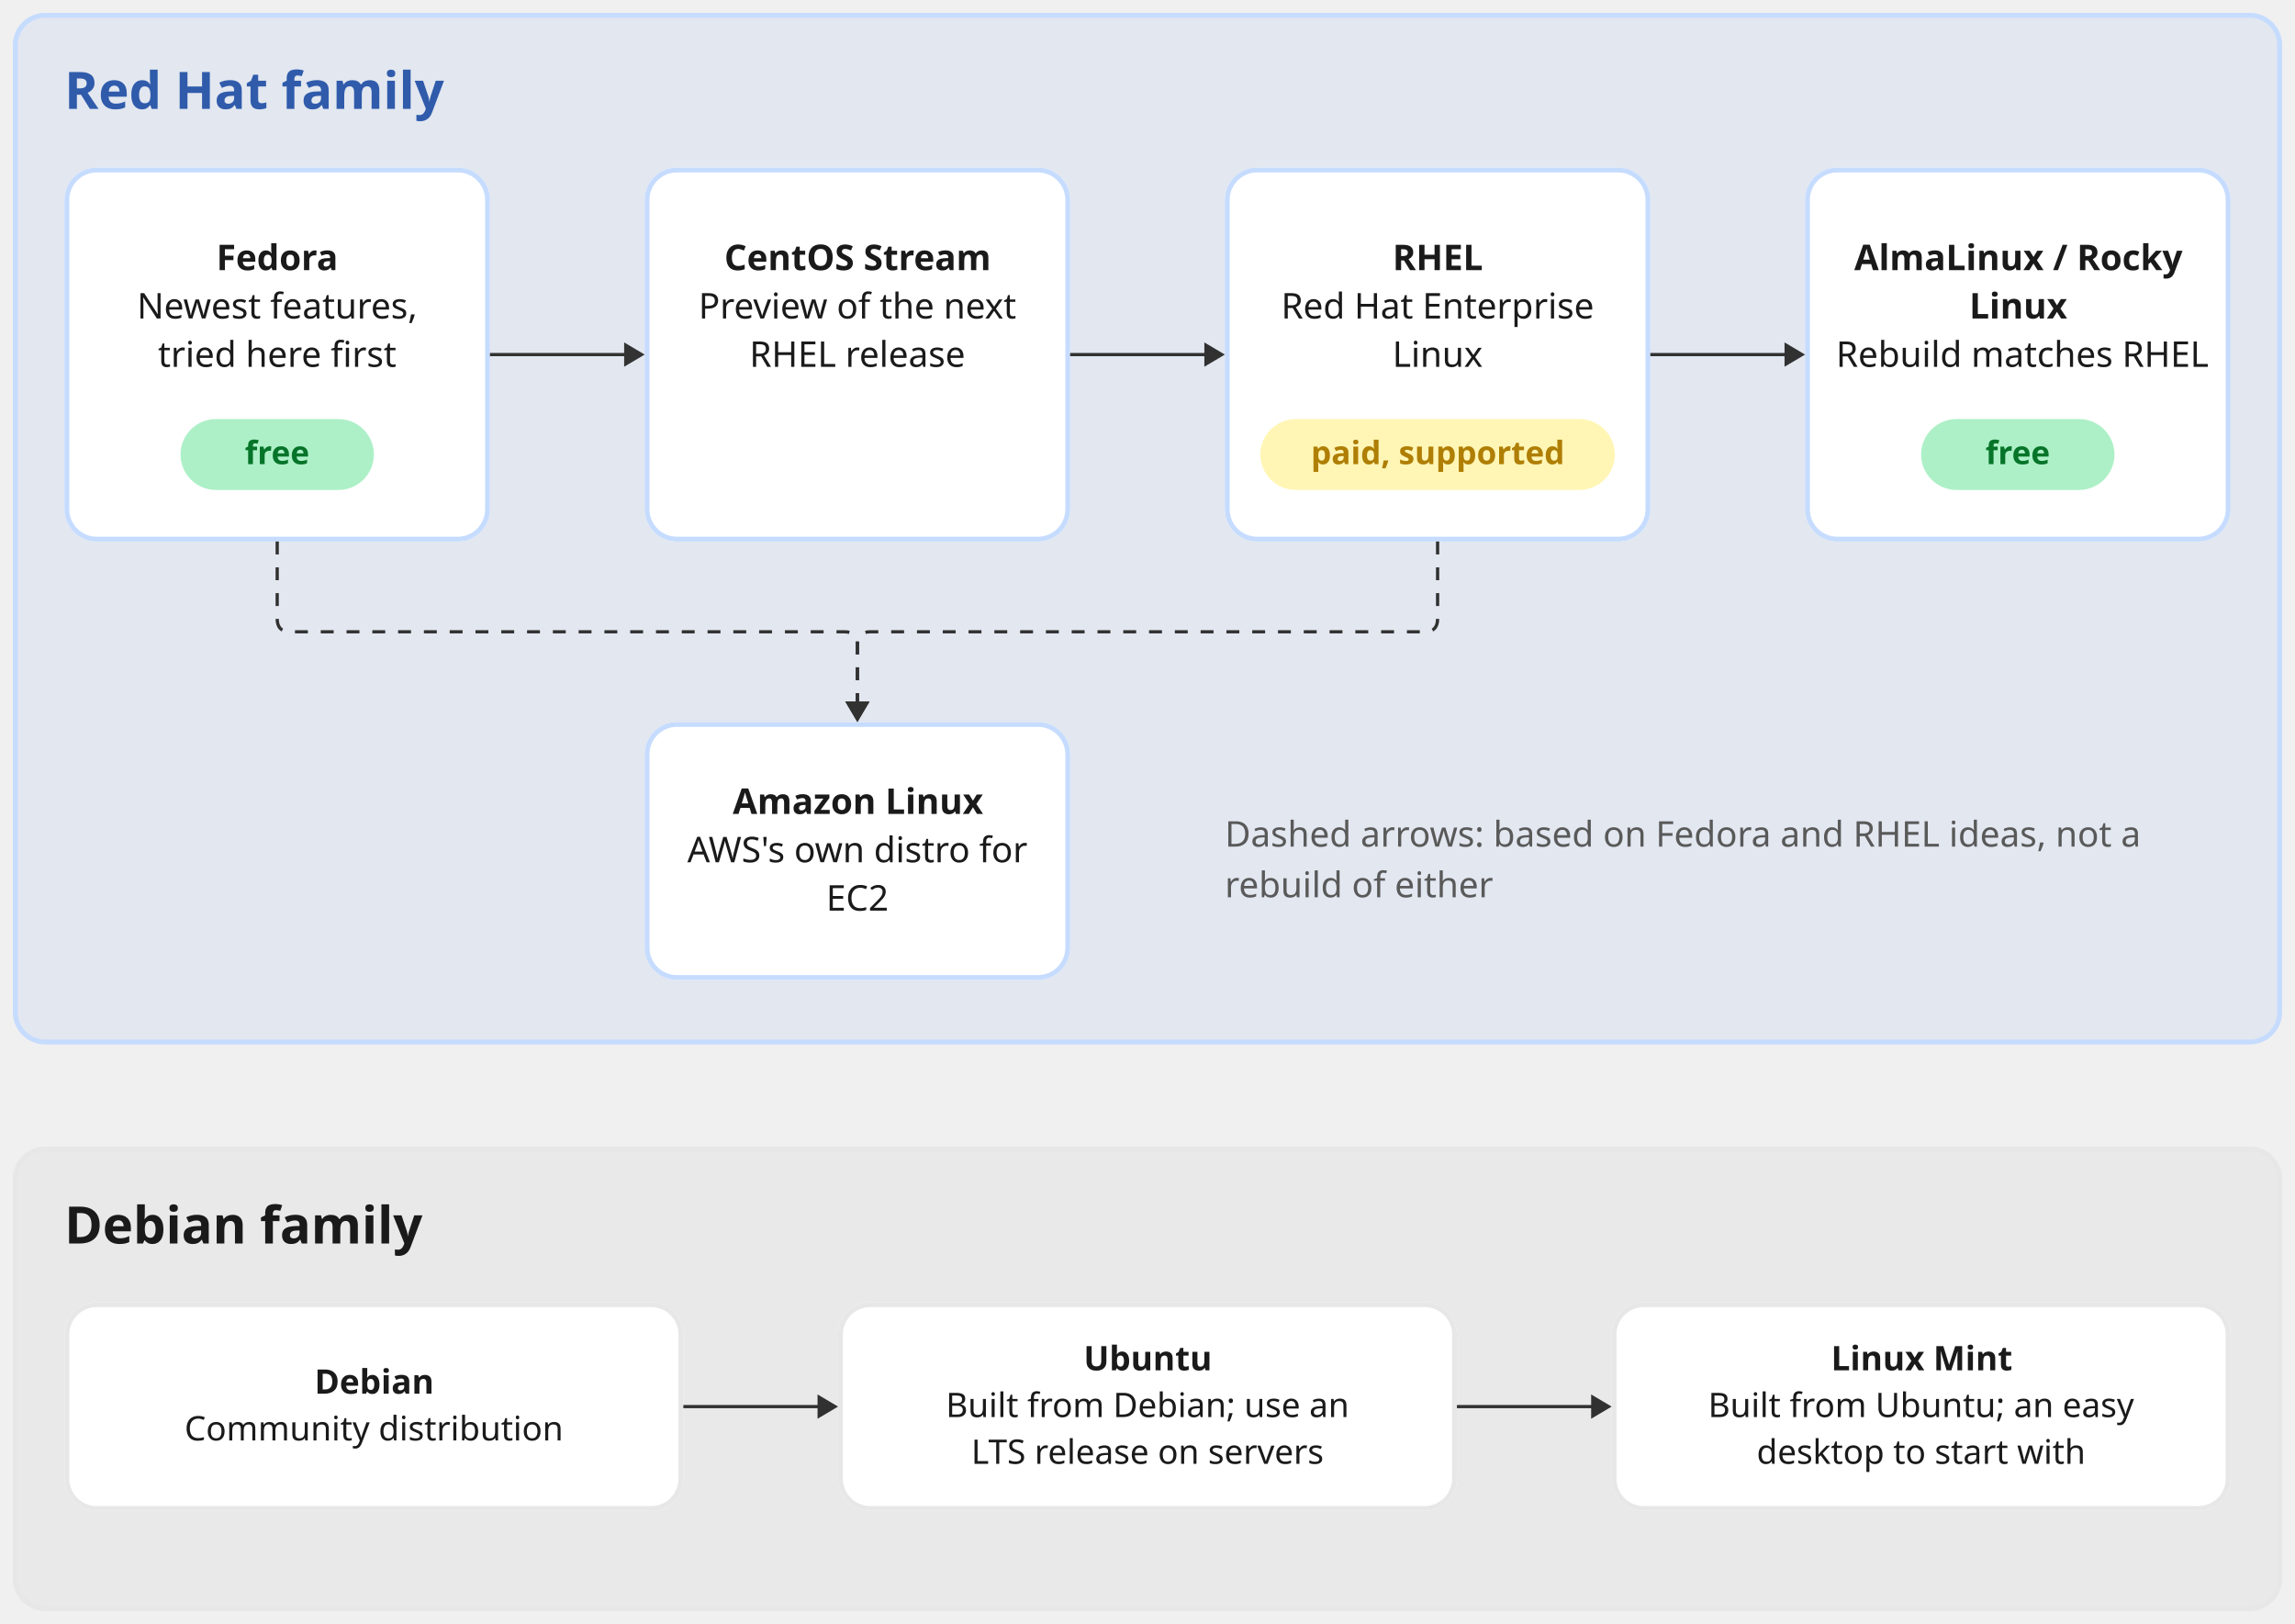
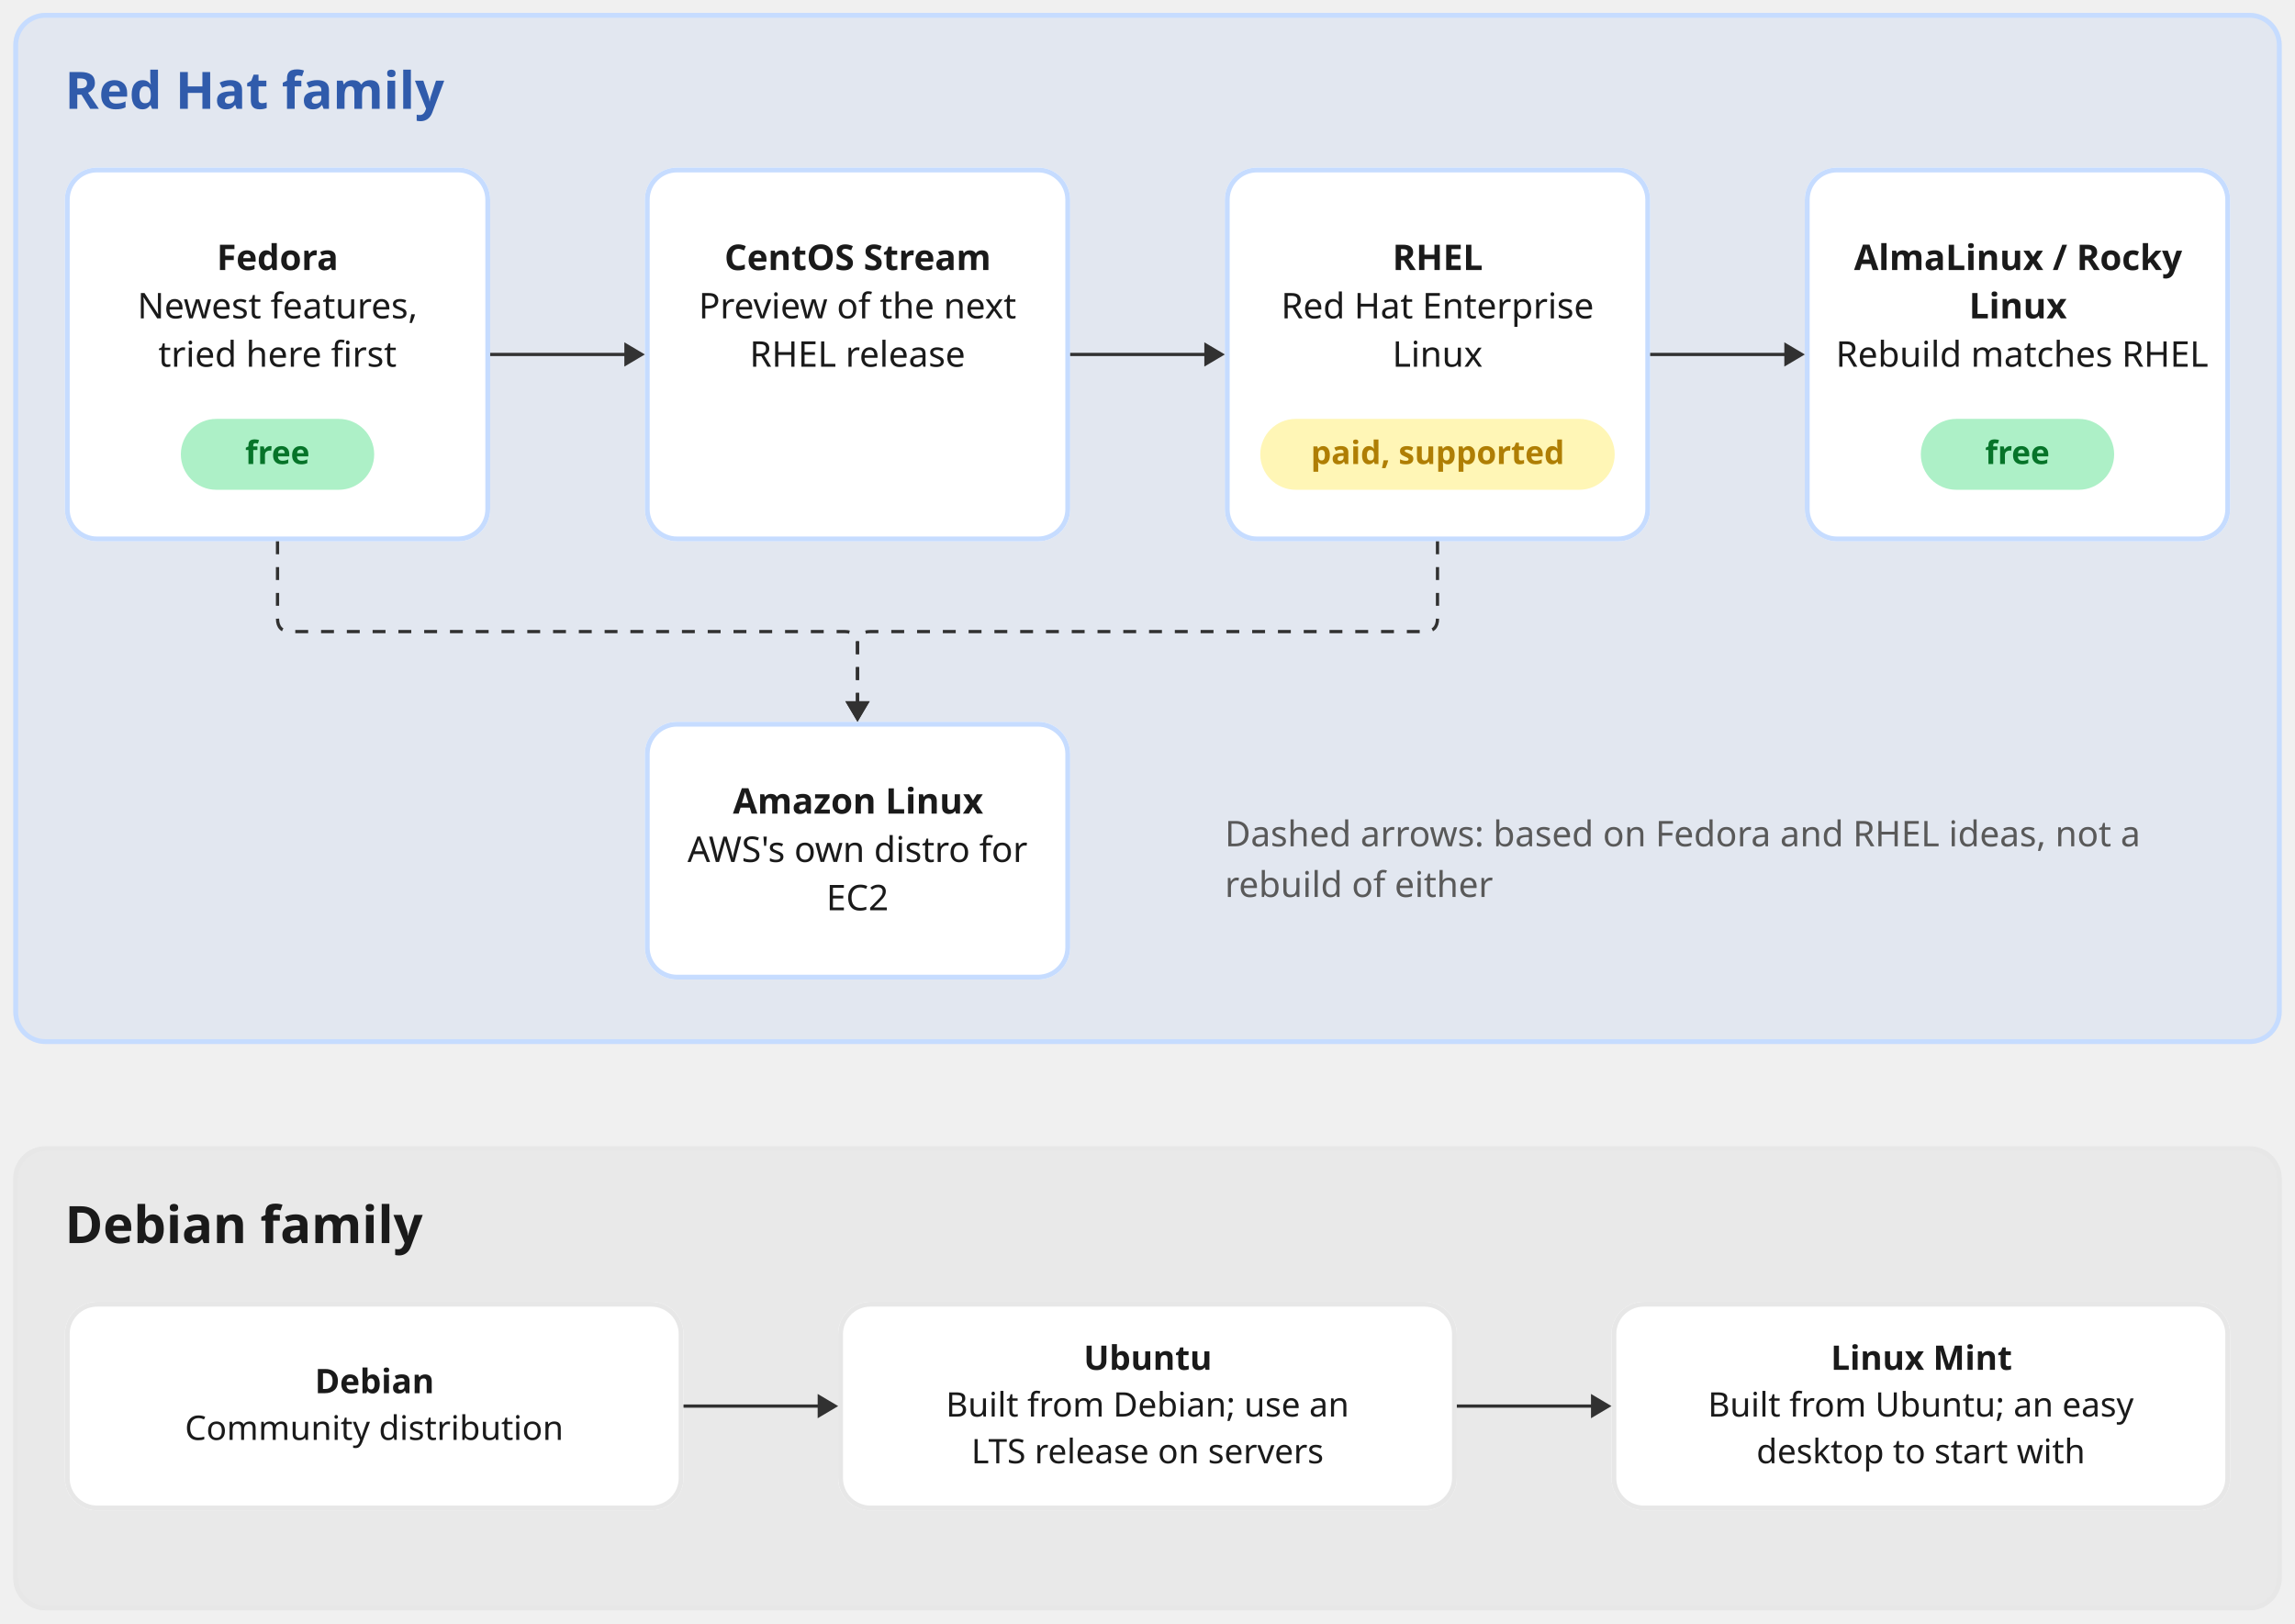
- <svg xmlns="http://www.w3.org/2000/svg" xmlns:xlink="http://www.w3.org/1999/xlink" viewBox="56 216 1424 1007.5" width="1424" height="1007.5" version="1.1">
+ <svg xmlns="http://www.w3.org/2000/svg" xmlns:xlink="http://www.w3.org/1999/xlink" viewBox="56 216 1424 1007.5" width="854" height="604" version="1.1">
  <defs>
    <style type="text/css">
        * {
            text-rendering: geometricprecision !important;
        }
        






@font-face {
  font-family: 'Noto Sans Hebrew';
  font-style: normal;
  font-weight: 400;
  src: local('Noto Sans Hebrew Regular'), local('Noto Sans Hebrew-Regular');
}
@font-face {
  font-family: 'Noto Sans Hebrew';
  font-style: normal;
  font-weight: 700;
  src: local('Noto Sans Hebrew Bold'), local('Noto Sans Hebrew-Bold');
}
@font-face {
  font-family: 'Noto Sans';
  font-style: normal;
  font-weight: 400;
  src: local('Noto Sans'), local('NotoSans');
}
@font-face {
  font-family: 'Noto Sans';
  font-style: italic;
  font-weight: 400;
  src: local('Noto Sans Italic'), local('NotoSans-Italic');
}
@font-face {
  font-family: 'Noto Sans';
  font-style: normal;
  font-weight: 500;
  src: local('Noto Sans Medium'), local('NotoSans-Medium');
}
@font-face {
  font-family: 'Noto Sans';
  font-style: italic;
  font-weight: 500;
  src: local('Noto Sans Medium Italic'), local('NotoSans-MediumItalic');
}
@font-face {
  font-family: 'Noto Sans';
  font-style: normal;
  font-weight: 600;
  src: local('Noto Sans SemiBold'), local('NotoSans-SemiBold');
}
@font-face {
  font-family: 'Noto Sans';
  font-style: italic;
  font-weight: 600;
  src: local('Noto Sans SemiBold Italic'), local('NotoSans-SemiBoldItalic');
}
@font-face {
  font-family: 'Noto Sans';
  font-style: normal;
  font-weight: 700;
  src: local('Noto Sans Bold'), local('NotoSans-Bold');
}
@font-face {
  font-family: 'Noto Sans';
  font-style: italic;
  font-weight: 700;
  src: local('Noto Sans Bold Italic'), local('NotoSans-BoldItalic');
}
@font-face {
  font-family: 'Noto Sans JP';
  font-style: normal;
  font-weight: 400;
  src: local('Noto Sans Japanese Regular'), local('Noto Sans Japanese-Regular');
}
@font-face {
  font-family: 'Noto Sans JP';
  font-style: normal;
  font-weight: 700;
  src: local('Noto Sans Japanese Bold'), local('Noto Sans Japanese-Bold');
}
@font-face {
  font-family: 'Noto Sans KR';
  font-style: normal;
  font-weight: 400;
  src: local('');
}
@font-face {
  font-family: 'Noto Sans KR';
  font-style: normal;
  font-weight: 700;
  src: local('');
}
</style>
    <path id="LineHeadArrow2" d="M-12.727,-7.545 L0,0 L-12.727,7.545 Z" />
    <style>g[data-widget-id="3458764688271577814"]{display:none}g[data-widget-id="3458764688271577822"]{display:none}</style>
    <style>@media (prefers-color-scheme: dark){:not(text):not(tspan)[fill="#1a1a1a"]{fill:#f0f6fc}[stroke="#1a1a1a"]{stroke:#f0f6fc}:not(text):not(tspan)[fill="#595959"]{fill:#9198a1}[stroke="#595959"]{stroke:#9198a1}:not(text):not(tspan)[fill="#313131"]{fill:#9198a1}[stroke="#313131"]{stroke:#9198a1}:not(text):not(tspan)[fill="#333333"]{fill:#9198a1}[stroke="#333333"]{stroke:#9198a1}:not(text):not(tspan)[fill="#b0b0b0"]{fill:#656c76}[stroke="#b0b0b0"]{stroke:#656c76}:not(text):not(tspan)[fill="#e7e7e7"]{fill:#3d444d}[stroke="#e7e7e7"]{stroke:#3d444d}:not(text):not(tspan)[fill="#ffffff"]{fill:#212830}[stroke="#ffffff"]{stroke:#212830}:not(text):not(tspan)[fill="#f7f7f7"]{fill:#151b23}[stroke="#f7f7f7"]{stroke:#151b23}:not(text):not(tspan)[fill="#f0f5fd"]{fill:#111d2e}[stroke="#f0f5fd"]{stroke:#111d2e}:not(text):not(tspan)[fill="#c6dcff"]{fill:#1f3a5f}[stroke="#c6dcff"]{stroke:#1f3a5f}:not(text):not(tspan)[fill="#659df2"]{fill:#4493f8}[stroke="#659df2"]{stroke:#4493f8}:not(text):not(tspan)[fill="#305bab"]{fill:#4493f8}[stroke="#305bab"]{stroke:#4493f8}:not(text):not(tspan)[fill="#eaf9ef"]{fill:#10241a}[stroke="#eaf9ef"]{stroke:#10241a}:not(text):not(tspan)[fill="#adf0c7"]{fill:#12301e}[stroke="#adf0c7"]{stroke:#12301e}:not(text):not(tspan)[fill="#2dc75c"]{fill:#2ea043}[stroke="#2dc75c"]{stroke:#2ea043}:not(text):not(tspan)[fill="#067429"]{fill:#3fb950}[stroke="#067429"]{stroke:#3fb950}:not(text):not(tspan)[fill="#fff0f0"]{fill:#25171a}[stroke="#fff0f0"]{stroke:#25171a}:not(text):not(tspan)[fill="#ffc6c6"]{fill:#3a1517}[stroke="#ffc6c6"]{stroke:#3a1517}:not(text):not(tspan)[fill="#ff6464"]{fill:#da3633}[stroke="#ff6464"]{stroke:#da3633}:not(text):not(tspan)[fill="#bd0a0a"]{fill:#f85149}[stroke="#bd0a0a"]{stroke:#f85149}:not(text):not(tspan)[fill="#fffbed"]{fill:#221d10}[stroke="#fffbed"]{stroke:#221d10}:not(text):not(tspan)[fill="#fff6b6"]{fill:#2e2610}[stroke="#fff6b6"]{stroke:#2e2610}:not(text):not(tspan)[fill="#ffdc4a"]{fill:#bb8009}[stroke="#ffdc4a"]{stroke:#bb8009}:not(text):not(tspan)[fill="#af7e04"]{fill:#d29922}[stroke="#af7e04"]{stroke:#d29922}:not(text):not(tspan)[fill="#f4f2fd"]{fill:#17142a}[stroke="#f4f2fd"]{stroke:#17142a}:not(text):not(tspan)[fill="#dedaff"]{fill:#2e2552}[stroke="#dedaff"]{stroke:#2e2552}:not(text):not(tspan)[fill="#8f7fee"]{fill:#8957e5}[stroke="#8f7fee"]{stroke:#8957e5}:not(text):not(tspan)[fill="#6631d7"]{fill:#ab7df8}[stroke="#6631d7"]{stroke:#ab7df8}:not(text):not(tspan)[fill="#fff5ed"]{fill:#21160f}[stroke="#fff5ed"]{stroke:#21160f}:not(text):not(tspan)[fill="#f8d3af"]{fill:#3d2410}[stroke="#f8d3af"]{stroke:#3d2410}:not(text):not(tspan)[fill="#fe9f4d"]{fill:#db6d28}[stroke="#fe9f4d"]{stroke:#db6d28}:not(text):not(tspan)[fill="#9b4a08"]{fill:#f0883e}[stroke="#9b4a08"]{stroke:#f0883e}rect[stroke="#659df2"]{stroke:#388bfd66;stroke-width:2px}rect[stroke="#2dc75c"]{stroke:#2ea04366;stroke-width:2px}rect[stroke="#ff6464"]{stroke:#f8514966;stroke-width:2px}rect[stroke="#ffdc4a"]{stroke:#bb800966;stroke-width:2px}rect[stroke="#8f7fee"]{stroke:#8957e566;stroke-width:2px}rect[stroke="#fe9f4d"]{stroke:#db6d2866;stroke-width:2px}text[fill="#1a1a1a"],tspan[fill="#1a1a1a"]{fill:#f0f6fc}text[fill="#595959"],tspan[fill="#595959"]{fill:#9198a1}text[fill="#313131"],tspan[fill="#313131"]{fill:#9198a1}text[fill="#333333"],tspan[fill="#333333"]{fill:#9198a1}text[fill="#b0b0b0"],tspan[fill="#b0b0b0"]{fill:#656c76}text[fill="#e7e7e7"],tspan[fill="#e7e7e7"]{fill:#3d444d}text[fill="#ffffff"],tspan[fill="#ffffff"]{fill:#ffffff}text[fill="#f7f7f7"],tspan[fill="#f7f7f7"]{fill:#151b23}text[fill="#f0f5fd"],tspan[fill="#f0f5fd"]{fill:#111d2e}text[fill="#c6dcff"],tspan[fill="#c6dcff"]{fill:#1f3a5f}text[fill="#659df2"],tspan[fill="#659df2"]{fill:#4493f8}text[fill="#305bab"],tspan[fill="#305bab"]{fill:#4493f8}text[fill="#eaf9ef"],tspan[fill="#eaf9ef"]{fill:#10241a}text[fill="#adf0c7"],tspan[fill="#adf0c7"]{fill:#12301e}text[fill="#2dc75c"],tspan[fill="#2dc75c"]{fill:#2ea043}text[fill="#067429"],tspan[fill="#067429"]{fill:#3fb950}text[fill="#fff0f0"],tspan[fill="#fff0f0"]{fill:#25171a}text[fill="#ffc6c6"],tspan[fill="#ffc6c6"]{fill:#3a1517}text[fill="#ff6464"],tspan[fill="#ff6464"]{fill:#da3633}text[fill="#bd0a0a"],tspan[fill="#bd0a0a"]{fill:#f85149}text[fill="#fffbed"],tspan[fill="#fffbed"]{fill:#221d10}text[fill="#fff6b6"],tspan[fill="#fff6b6"]{fill:#2e2610}text[fill="#ffdc4a"],tspan[fill="#ffdc4a"]{fill:#bb8009}text[fill="#af7e04"],tspan[fill="#af7e04"]{fill:#d29922}text[fill="#f4f2fd"],tspan[fill="#f4f2fd"]{fill:#17142a}text[fill="#dedaff"],tspan[fill="#dedaff"]{fill:#2e2552}text[fill="#8f7fee"],tspan[fill="#8f7fee"]{fill:#8957e5}text[fill="#6631d7"],tspan[fill="#6631d7"]{fill:#ab7df8}text[fill="#fff5ed"],tspan[fill="#fff5ed"]{fill:#21160f}text[fill="#f8d3af"],tspan[fill="#f8d3af"]{fill:#3d2410}text[fill="#fe9f4d"],tspan[fill="#fe9f4d"]{fill:#db6d28}text[fill="#9b4a08"],tspan[fill="#9b4a08"]{fill:#f0883e}}</style>
  </defs>
  <g data-widget-id="3458764688271577688" />
  <g data-widget-id="3458764688271577814">
    <g width="217.12px" height="20px" transform="translate(64, 63.31) scale(3.428571) rotate(0, 108.56, 10)">
      <svg width="217.12" height="20" shape-border-width="shape-background" style="width:217.12px; height: 20px;" class="shape-background" preserveAspectRatio="none" version="1.1">
        <clipPath id="567396915691">
          <rect x="0" y="0" width="217.12" height="20" rx="0" ry="0" />
        </clipPath>
        <g id="Page-1" stroke="none" stroke-width="0" fill="none" fill-rule="evenodd">
          <rect class="shape-element shape-element-rect" stroke="#ffffff" stroke-width="0" stroke-dasharray="" stroke-opacity="1" fill="transparent" fill-opacity="0" x="0" y="0" width="217.12" height="20" rx="0" ry="0" clip-path="url(#567396915691)" />
        </g>
      </svg>
    </g>
    <g width="744.411px" height="68.571px" transform="translate(64, 63.31) rotate(0, 372.2057, 34.28571)">
      <g transform="translate(0, 0)">
        <text xml:space="preserve" x="0" y="48" width="629.52" textLength="629.52" lengthAdjust="spacingAndGlyphs" letter-spacing="0" font-family="&quot;Noto Sans&quot;, Helvetica, OpenSans, Arial, sans-serif, Noto Sans Hebrew, Noto Sans, Noto Sans JP, Noto Sans KR" font-size="48" fill="#1a1a1a" direction="ltr" font-weight="bold">Linux distribution families</text>
      </g>
    </g>
  </g>
  <g data-widget-id="3458764688271577822">
    <g width="560.42px" height="20px" transform="translate(64, 135.66) scale(1.714286) rotate(0, 280.21, 10)">
      <svg width="560.42" height="20" shape-border-width="shape-background" style="width:560.42px; height: 20px;" class="shape-background" preserveAspectRatio="none" version="1.1">
        <clipPath id="1112527922634">
          <rect x="0" y="0" width="560.42" height="20" rx="0" ry="0" />
        </clipPath>
        <g id="Page-1" stroke="none" stroke-width="0" fill="none" fill-rule="evenodd">
          <rect class="shape-element shape-element-rect" stroke="#ffffff" stroke-width="0" stroke-dasharray="" stroke-opacity="1" fill="transparent" fill-opacity="0" x="0" y="0" width="560.42" height="20" rx="0" ry="0" clip-path="url(#1112527922634)" />
        </g>
      </svg>
    </g>
    <g width="960.72px" height="34.286px" transform="translate(64, 135.66) rotate(0, 480.36, 17.14286)">
      <g transform="translate(0, 0)">
        <text xml:space="preserve" x="0" y="24" width="789.144" textLength="789.144" lengthAdjust="spacingAndGlyphs" letter-spacing="0" font-family="&quot;Noto Sans&quot;, Helvetica, OpenSans, Arial, sans-serif, Noto Sans Hebrew, Noto Sans, Noto Sans JP, Noto Sans KR" font-size="24" fill="#595959" direction="ltr">Each solid arrow points to the distribution built from the one before it.</text>
      </g>
    </g>
  </g>
  <g data-widget-id="3458764688271577823">
    <g width="1408px" height="640px" transform="translate(64, 224) scale(1) rotate(0, 704, 320)">
      <svg width="1408" height="640" shape-border-width="shape-background" style="width:1408px; height: 640px;" class="shape-background" preserveAspectRatio="none" version="1.1">
        <clipPath id="968696592572">
          <rect x="0" y="0" width="1408" height="640" rx="20" ry="20" />
        </clipPath>
        <g id="Page-1" stroke="none" stroke-width="0" fill="none" fill-rule="evenodd">
          <rect class="shape-element shape-element-rect" stroke="#c6dcff" stroke-width="6" stroke-dasharray="" stroke-opacity="1" fill="#659df2" fill-opacity="0.1" x="0" y="0" width="1408" height="640" rx="20" ry="20" clip-path="url(#968696592572)" />
        </g>
      </svg>
    </g>
    <g width="1408px" height="640px" transform="translate(64, 224) rotate(0, 704, 320)">
      <g transform="translate(32, 32)" />
    </g>
  </g>
  <g data-widget-id="3458764688271577824">
    <g width="121.72px" height="20px" transform="translate(96, 251.54) scale(2.285714) rotate(0, 60.86, 10)">
      <svg width="121.72" height="20" shape-border-width="shape-background" style="width:121.72px; height: 20px;" class="shape-background" preserveAspectRatio="none" version="1.1">
        <clipPath id="578946642482">
          <rect x="0" y="0" width="121.72" height="20" rx="0" ry="0" />
        </clipPath>
        <g id="Page-1" stroke="none" stroke-width="0" fill="none" fill-rule="evenodd">
          <rect class="shape-element shape-element-rect" stroke="#ffffff" stroke-width="0" stroke-dasharray="" stroke-opacity="1" fill="transparent" fill-opacity="0" x="0" y="0" width="121.72" height="20" rx="0" ry="0" clip-path="url(#578946642482)" />
        </g>
      </svg>
    </g>
    <g width="278.217px" height="45.714px" transform="translate(96, 251.54) rotate(0, 139.1086, 22.85714)">
      <g transform="translate(0, 0)">
        <text xml:space="preserve" x="0" y="32" width="234.624" textLength="234.624" lengthAdjust="spacingAndGlyphs" letter-spacing="0" font-family="&quot;Noto Sans&quot;, Helvetica, OpenSans, Arial, sans-serif, Noto Sans Hebrew, Noto Sans, Noto Sans JP, Noto Sans KR" font-size="32" fill="#305bab" direction="ltr" font-weight="bold">Red Hat family</text>
      </g>
    </g>
  </g>
  <g data-widget-id="3458764688271577825">
    <g width="1408px" height="288px" transform="translate(64, 927.5) scale(1) rotate(0, 704, 144)">
      <svg width="1408" height="288" shape-border-width="shape-background" style="width:1408px; height: 288px;" class="shape-background" preserveAspectRatio="none" version="1.1">
        <clipPath id="425868647067">
          <rect x="0" y="0" width="1408" height="288" rx="20" ry="20" />
        </clipPath>
        <g id="Page-1" stroke="none" stroke-width="0" fill="none" fill-rule="evenodd">
          <rect class="shape-element shape-element-rect" stroke="#e7e7e7" stroke-width="6" stroke-dasharray="" stroke-opacity="1" fill="#b0b0b0" fill-opacity="0.1" x="0" y="0" width="1408" height="288" rx="20" ry="20" clip-path="url(#425868647067)" />
        </g>
      </svg>
    </g>
    <g width="1408px" height="288px" transform="translate(64, 927.5) rotate(0, 704, 144)">
      <g transform="translate(14.4, 14.4)" />
    </g>
  </g>
  <g data-widget-id="3458764688271577826">
    <g width="110.1px" height="20px" transform="translate(96, 955.54) scale(2.285714) rotate(0, 55.05, 10)">
      <svg width="110.1" height="20" shape-border-width="shape-background" style="width:110.1px; height: 20px;" class="shape-background" preserveAspectRatio="none" version="1.1">
        <clipPath id="445687482427">
          <rect x="0" y="0" width="110.1" height="20" rx="0" ry="0" />
        </clipPath>
        <g id="Page-1" stroke="none" stroke-width="0" fill="none" fill-rule="evenodd">
          <rect class="shape-element shape-element-rect" stroke="#ffffff" stroke-width="0" stroke-dasharray="" stroke-opacity="1" fill="transparent" fill-opacity="0" x="0" y="0" width="110.1" height="20" rx="0" ry="0" clip-path="url(#445687482427)" />
        </g>
      </svg>
    </g>
    <g width="251.657px" height="45.714px" transform="translate(96, 955.54) rotate(0, 125.8286, 22.85714)">
      <g transform="translate(0, 0)">
        <text xml:space="preserve" x="0" y="32" width="220.736" textLength="220.736" lengthAdjust="spacingAndGlyphs" letter-spacing="0" font-family="&quot;Noto Sans&quot;, Helvetica, OpenSans, Arial, sans-serif, Noto Sans Hebrew, Noto Sans, Noto Sans JP, Noto Sans KR" font-size="32" fill="#1a1a1a" direction="ltr" font-weight="bold">Debian family</text>
      </g>
    </g>
  </g>
  <g data-widget-id="3458764688271577827">
    <g width="264px" height="232px" transform="translate(96, 320) scale(1) rotate(0, 132, 116)">
      <svg width="264" height="232" shape-border-width="shape-background" style="width:264px; height: 232px;" class="shape-background" preserveAspectRatio="none" version="1.1">
        <clipPath id="239057086986">
          <rect x="0" y="0" width="264" height="232" rx="20" ry="20" />
        </clipPath>
        <g id="Page-1" stroke="none" stroke-width="0" fill="none" fill-rule="evenodd">
          <rect class="shape-element shape-element-rect" stroke="#c6dcff" stroke-width="6" stroke-dasharray="" stroke-opacity="1" fill="#ffffff" fill-opacity="1" x="0" y="0" width="264" height="232" rx="20" ry="20" clip-path="url(#239057086986)" />
        </g>
      </svg>
    </g>
    <g width="264px" height="232px" transform="translate(96, 320) rotate(0, 132, 116)">
      <g transform="translate(11.6, 11.6)">
        <text xml:space="preserve" x="82.681" y="52" width="75.438" textLength="75.438" lengthAdjust="spacingAndGlyphs" letter-spacing="0" font-family="&quot;Noto Sans&quot;, Helvetica, OpenSans, Arial, sans-serif, Noto Sans Hebrew, Noto Sans, Noto Sans JP, Noto Sans KR" font-size="22" fill="#1a1a1a" direction="ltr" font-weight="bold">Fedora</text>
        <text xml:space="preserve" x="33.434" y="82" width="173.932" textLength="173.932" lengthAdjust="spacingAndGlyphs" letter-spacing="0" font-family="&quot;Noto Sans&quot;, Helvetica, OpenSans, Arial, sans-serif, Noto Sans Hebrew, Noto Sans, Noto Sans JP, Noto Sans KR" font-size="22" fill="#1a1a1a" direction="ltr">Newest features,</text>
        <text xml:space="preserve" x="46.425" y="112" width="147.95" textLength="147.95" lengthAdjust="spacingAndGlyphs" letter-spacing="0" font-family="&quot;Noto Sans&quot;, Helvetica, OpenSans, Arial, sans-serif, Noto Sans Hebrew, Noto Sans, Noto Sans JP, Noto Sans KR" font-size="22" fill="#1a1a1a" direction="ltr">tried here first</text>
      </g>
    </g>
  </g>
  <g data-widget-id="3458764688271577828">
    <g width="120px" height="44px" transform="translate(168, 476) scale(1) rotate(0, 60, 22)">
      <svg width="120" height="44" shape-border-width="shape-background" style="width:120px; height: 44px;" class="shape-background" preserveAspectRatio="none" version="1.1">
        <clipPath id="112345711608">
          <rect x="0" y="0" width="120" height="44" rx="22" ry="22" />
        </clipPath>
        <g id="Page-1" stroke="none" stroke-width="0" fill="none" fill-rule="evenodd">
          <rect class="shape-element shape-element-rect" stroke="transparent" stroke-width="0" stroke-dasharray="" stroke-opacity="1" fill="#adf0c7" fill-opacity="1" x="0" y="0" width="120" height="44" rx="22" ry="22" clip-path="url(#112345711608)" />
        </g>
      </svg>
    </g>
    <g width="120px" height="44px" transform="translate(168, 476) rotate(0, 60, 22)">
      <g transform="translate(2.2, 2.2)">
        <text xml:space="preserve" x="37.72" y="25.8" width="40.16" textLength="40.16" lengthAdjust="spacingAndGlyphs" letter-spacing="0" font-family="&quot;Noto Sans&quot;, Helvetica, OpenSans, Arial, sans-serif, Noto Sans Hebrew, Noto Sans, Noto Sans JP, Noto Sans KR" font-size="20" fill="#067429" direction="ltr" font-weight="bold">free</text>
      </g>
    </g>
  </g>
  <g data-widget-id="3458764688271577829">
    <g width="264px" height="232px" transform="translate(456, 320) scale(1) rotate(0, 132, 116)">
      <svg width="264" height="232" shape-border-width="shape-background" style="width:264px; height: 232px;" class="shape-background" preserveAspectRatio="none" version="1.1">
        <clipPath id="1641517284998">
          <rect x="0" y="0" width="264" height="232" rx="20" ry="20" />
        </clipPath>
        <g id="Page-1" stroke="none" stroke-width="0" fill="none" fill-rule="evenodd">
          <rect class="shape-element shape-element-rect" stroke="#c6dcff" stroke-width="6" stroke-dasharray="" stroke-opacity="1" fill="#ffffff" fill-opacity="1" x="0" y="0" width="264" height="232" rx="20" ry="20" clip-path="url(#1641517284998)" />
        </g>
      </svg>
    </g>
    <g width="264px" height="232px" transform="translate(456, 320) rotate(0, 132, 116)">
      <g transform="translate(11.6, 11.6)">
        <text xml:space="preserve" x="37.812" y="52" width="165.176" textLength="165.176" lengthAdjust="spacingAndGlyphs" letter-spacing="0" font-family="&quot;Noto Sans&quot;, Helvetica, OpenSans, Arial, sans-serif, Noto Sans Hebrew, Noto Sans, Noto Sans JP, Noto Sans KR" font-size="22" fill="#1a1a1a" direction="ltr" font-weight="bold">CentOS Stream</text>
        <text xml:space="preserve" x="21.818" y="82" width="202.884" textLength="202.884" lengthAdjust="spacingAndGlyphs" letter-spacing="0" font-family="&quot;Noto Sans&quot;, Helvetica, OpenSans, Arial, sans-serif, Noto Sans Hebrew, Noto Sans, Noto Sans JP, Noto Sans KR" font-size="22" fill="#1a1a1a" direction="ltr">Preview of the next </text>
        <text xml:space="preserve" x="53.454" y="112" width="133.892" textLength="133.892" lengthAdjust="spacingAndGlyphs" letter-spacing="0" font-family="&quot;Noto Sans&quot;, Helvetica, OpenSans, Arial, sans-serif, Noto Sans Hebrew, Noto Sans, Noto Sans JP, Noto Sans KR" font-size="22" fill="#1a1a1a" direction="ltr">RHEL release</text>
      </g>
    </g>
  </g>
  <g data-widget-id="3458764688271577830">
    <g width="264px" height="232px" transform="translate(816, 320) scale(1) rotate(0, 132, 116)">
      <svg width="264" height="232" shape-border-width="shape-background" style="width:264px; height: 232px;" class="shape-background" preserveAspectRatio="none" version="1.1">
        <clipPath id="530244728906">
          <rect x="0" y="0" width="264" height="232" rx="20" ry="20" />
        </clipPath>
        <g id="Page-1" stroke="none" stroke-width="0" fill="none" fill-rule="evenodd">
          <rect class="shape-element shape-element-rect" stroke="#c6dcff" stroke-width="6" stroke-dasharray="" stroke-opacity="1" fill="#ffffff" fill-opacity="1" x="0" y="0" width="264" height="232" rx="20" ry="20" clip-path="url(#530244728906)" />
        </g>
      </svg>
    </g>
    <g width="264px" height="232px" transform="translate(816, 320) rotate(0, 132, 116)">
      <g transform="translate(11.6, 11.6)">
        <text xml:space="preserve" x="92.46" y="52" width="55.88" textLength="55.88" lengthAdjust="spacingAndGlyphs" letter-spacing="0" font-family="&quot;Noto Sans&quot;, Helvetica, OpenSans, Arial, sans-serif, Noto Sans Hebrew, Noto Sans, Noto Sans JP, Noto Sans KR" font-size="22" fill="#1a1a1a" direction="ltr" font-weight="bold">RHEL</text>
        <text xml:space="preserve" x="23.325" y="82" width="199.87" textLength="199.87" lengthAdjust="spacingAndGlyphs" letter-spacing="0" font-family="&quot;Noto Sans&quot;, Helvetica, OpenSans, Arial, sans-serif, Noto Sans Hebrew, Noto Sans, Noto Sans JP, Noto Sans KR" font-size="22" fill="#1a1a1a" direction="ltr">Red Hat Enterprise </text>
        <text xml:space="preserve" x="92.383" y="112" width="56.034" textLength="56.034" lengthAdjust="spacingAndGlyphs" letter-spacing="0" font-family="&quot;Noto Sans&quot;, Helvetica, OpenSans, Arial, sans-serif, Noto Sans Hebrew, Noto Sans, Noto Sans JP, Noto Sans KR" font-size="22" fill="#1a1a1a" direction="ltr">Linux</text>
      </g>
    </g>
  </g>
  <g data-widget-id="3458764688271577831">
    <g width="220px" height="44px" transform="translate(838, 476) scale(1) rotate(0, 110, 22)">
      <svg width="220" height="44" shape-border-width="shape-background" style="width:220px; height: 44px;" class="shape-background" preserveAspectRatio="none" version="1.1">
        <clipPath id="565720163254">
          <rect x="0" y="0" width="220" height="44" rx="22" ry="22" />
        </clipPath>
        <g id="Page-1" stroke="none" stroke-width="0" fill="none" fill-rule="evenodd">
          <rect class="shape-element shape-element-rect" stroke="transparent" stroke-width="0" stroke-dasharray="" stroke-opacity="1" fill="#fff6b6" fill-opacity="1" x="0" y="0" width="220" height="44" rx="22" ry="22" clip-path="url(#565720163254)" />
        </g>
      </svg>
    </g>
    <g width="220px" height="44px" transform="translate(838, 476) rotate(0, 110, 22)">
      <g transform="translate(2.2, 2.2)">
        <text xml:space="preserve" x="29.22" y="25.8" width="157.16" textLength="157.16" lengthAdjust="spacingAndGlyphs" letter-spacing="0" font-family="&quot;Noto Sans&quot;, Helvetica, OpenSans, Arial, sans-serif, Noto Sans Hebrew, Noto Sans, Noto Sans JP, Noto Sans KR" font-size="20" fill="#af7e04" direction="ltr" font-weight="bold">paid, supported</text>
      </g>
    </g>
  </g>
  <g data-widget-id="3458764688271577832">
    <g width="264px" height="232px" transform="translate(1176, 320) scale(1) rotate(0, 132, 116)">
      <svg width="264" height="232" shape-border-width="shape-background" style="width:264px; height: 232px;" class="shape-background" preserveAspectRatio="none" version="1.1">
        <clipPath id="275744461063">
          <rect x="0" y="0" width="264" height="232" rx="20" ry="20" />
        </clipPath>
        <g id="Page-1" stroke="none" stroke-width="0" fill="none" fill-rule="evenodd">
          <rect class="shape-element shape-element-rect" stroke="#c6dcff" stroke-width="6" stroke-dasharray="" stroke-opacity="1" fill="#ffffff" fill-opacity="1" x="0" y="0" width="264" height="232" rx="20" ry="20" clip-path="url(#275744461063)" />
        </g>
      </svg>
    </g>
    <g width="264px" height="232px" transform="translate(1176, 320) rotate(0, 132, 116)">
      <g transform="translate(11.6, 11.6)">
        <text xml:space="preserve" x="18.947" y="52" width="208.626" textLength="208.626" lengthAdjust="spacingAndGlyphs" letter-spacing="0" font-family="&quot;Noto Sans&quot;, Helvetica, OpenSans, Arial, sans-serif, Noto Sans Hebrew, Noto Sans, Noto Sans JP, Noto Sans KR" font-size="22" fill="#1a1a1a" direction="ltr" font-weight="bold">AlmaLinux / Rocky </text>
        <text xml:space="preserve" x="90.304" y="82" width="60.192" textLength="60.192" lengthAdjust="spacingAndGlyphs" letter-spacing="0" font-family="&quot;Noto Sans&quot;, Helvetica, OpenSans, Arial, sans-serif, Noto Sans Hebrew, Noto Sans, Noto Sans JP, Noto Sans KR" font-size="22" fill="#1a1a1a" direction="ltr" font-weight="bold">Linux</text>
        <text xml:space="preserve" x="1.919" y="112" width="236.962" textLength="236.962" lengthAdjust="spacingAndGlyphs" letter-spacing="0" font-family="&quot;Noto Sans&quot;, Helvetica, OpenSans, Arial, sans-serif, Noto Sans Hebrew, Noto Sans, Noto Sans JP, Noto Sans KR" font-size="22" fill="#1a1a1a" direction="ltr"> Rebuild matches RHEL</text>
      </g>
    </g>
  </g>
  <g data-widget-id="3458764688271577833">
    <g width="120px" height="44px" transform="translate(1248, 476) scale(1) rotate(0, 60, 22)">
      <svg width="120" height="44" shape-border-width="shape-background" style="width:120px; height: 44px;" class="shape-background" preserveAspectRatio="none" version="1.1">
        <clipPath id="567386420356">
          <rect x="0" y="0" width="120" height="44" rx="22" ry="22" />
        </clipPath>
        <g id="Page-1" stroke="none" stroke-width="0" fill="none" fill-rule="evenodd">
          <rect class="shape-element shape-element-rect" stroke="transparent" stroke-width="0" stroke-dasharray="" stroke-opacity="1" fill="#adf0c7" fill-opacity="1" x="0" y="0" width="120" height="44" rx="22" ry="22" clip-path="url(#567386420356)" />
        </g>
      </svg>
    </g>
    <g width="120px" height="44px" transform="translate(1248, 476) rotate(0, 60, 22)">
      <g transform="translate(2.2, 2.2)">
        <text xml:space="preserve" x="37.72" y="25.8" width="40.16" textLength="40.16" lengthAdjust="spacingAndGlyphs" letter-spacing="0" font-family="&quot;Noto Sans&quot;, Helvetica, OpenSans, Arial, sans-serif, Noto Sans Hebrew, Noto Sans, Noto Sans JP, Noto Sans KR" font-size="20" fill="#067429" direction="ltr" font-weight="bold">free</text>
      </g>
    </g>
  </g>
  <g data-widget-id="3458764688271577834">
    <g width="264px" height="160px" transform="translate(456, 664) scale(1) rotate(0, 132, 80)">
      <svg width="264" height="160" shape-border-width="shape-background" style="width:264px; height: 160px;" class="shape-background" preserveAspectRatio="none" version="1.1">
        <clipPath id="898930167619">
          <rect x="0" y="0" width="264" height="160" rx="20" ry="20" />
        </clipPath>
        <g id="Page-1" stroke="none" stroke-width="0" fill="none" fill-rule="evenodd">
          <rect class="shape-element shape-element-rect" stroke="#c6dcff" stroke-width="6" stroke-dasharray="" stroke-opacity="1" fill="#ffffff" fill-opacity="1" x="0" y="0" width="264" height="160" rx="20" ry="20" clip-path="url(#898930167619)" />
        </g>
      </svg>
    </g>
    <g width="264px" height="160px" transform="translate(456, 664) rotate(0, 132, 80)">
      <g transform="translate(8, 8)">
        <text xml:space="preserve" x="46.67" y="49" width="154.66" textLength="154.66" lengthAdjust="spacingAndGlyphs" letter-spacing="0" font-family="&quot;Noto Sans&quot;, Helvetica, OpenSans, Arial, sans-serif, Noto Sans Hebrew, Noto Sans, Noto Sans JP, Noto Sans KR" font-size="22" fill="#1a1a1a" direction="ltr" font-weight="bold">Amazon Linux</text>
        <text xml:space="preserve" x="18.466" y="79" width="216.788" textLength="216.788" lengthAdjust="spacingAndGlyphs" letter-spacing="0" font-family="&quot;Noto Sans&quot;, Helvetica, OpenSans, Arial, sans-serif, Noto Sans Hebrew, Noto Sans, Noto Sans JP, Noto Sans KR" font-size="22" fill="#1a1a1a" direction="ltr">AWS's own distro for </text>
        <text xml:space="preserve" x="104.64" y="109" width="38.72" textLength="38.72" lengthAdjust="spacingAndGlyphs" letter-spacing="0" font-family="&quot;Noto Sans&quot;, Helvetica, OpenSans, Arial, sans-serif, Noto Sans Hebrew, Noto Sans, Noto Sans JP, Noto Sans KR" font-size="22" fill="#1a1a1a" direction="ltr">EC2</text>
      </g>
    </g>
  </g>
  <g data-widget-id="3458764688271577836">
    <g width="397.09px" height="20px" transform="translate(816, 719.29) scale(1.571429) rotate(0, 198.545, 10)">
      <svg width="397.09" height="20" shape-border-width="shape-background" style="width:397.09px; height: 20px;" class="shape-background" preserveAspectRatio="none" version="1.1">
        <clipPath id="180189028530">
          <rect x="0" y="0" width="397.09" height="20" rx="0" ry="0" />
        </clipPath>
        <g id="Page-1" stroke="none" stroke-width="0" fill="none" fill-rule="evenodd">
          <rect class="shape-element shape-element-rect" stroke="#ffffff" stroke-width="0" stroke-dasharray="" stroke-opacity="1" fill="transparent" fill-opacity="0" x="0" y="0" width="397.09" height="20" rx="0" ry="0" clip-path="url(#180189028530)" />
        </g>
      </svg>
    </g>
    <g width="623.999px" height="31.429px" transform="translate(816, 719.29) rotate(0, 311.9993, 15.71429)">
      <g transform="translate(0, 0)">
        <text xml:space="preserve" x="0" y="22" width="574.046" textLength="574.046" lengthAdjust="spacingAndGlyphs" letter-spacing="0" font-family="&quot;Noto Sans&quot;, Helvetica, OpenSans, Arial, sans-serif, Noto Sans Hebrew, Noto Sans, Noto Sans JP, Noto Sans KR" font-size="22" fill="#595959" direction="ltr">Dashed arrows: based on Fedora and RHEL ideas, not a </text>
        <text xml:space="preserve" x="0" y="53.429" width="166.496" textLength="166.496" lengthAdjust="spacingAndGlyphs" letter-spacing="0" font-family="&quot;Noto Sans&quot;, Helvetica, OpenSans, Arial, sans-serif, Noto Sans Hebrew, Noto Sans, Noto Sans JP, Noto Sans KR" font-size="22" fill="#595959" direction="ltr">rebuild of either</text>
      </g>
    </g>
  </g>
  <g data-widget-id="3458764688271577837">
    <g width="384px" height="129.46px" transform="translate(96, 1024) scale(1) rotate(0, 192, 64.73)">
      <svg width="384" height="129.457" shape-border-width="shape-background" style="width:384px; height: 129.457px;" class="shape-background" preserveAspectRatio="none" version="1.1">
        <clipPath id="496946270703">
          <rect x="0" y="0" width="384" height="129.457" rx="20" ry="20" />
        </clipPath>
        <g id="Page-1" stroke="none" stroke-width="0" fill="none" fill-rule="evenodd">
          <rect class="shape-element shape-element-rect" stroke="#e7e7e7" stroke-width="6" stroke-dasharray="" stroke-opacity="1" fill="#ffffff" fill-opacity="1" x="0" y="0" width="384" height="129.457" rx="20" ry="20" clip-path="url(#496946270703)" />
        </g>
      </svg>
    </g>
    <g width="384px" height="129.46px" transform="translate(96, 1024) rotate(0, 192, 64.73)">
      <g transform="translate(6.472859, 6.472859)">
        <text xml:space="preserve" x="148.683" y="50.256" width="73.689" textLength="73.689" lengthAdjust="spacingAndGlyphs" letter-spacing="0" font-family="&quot;Noto Sans&quot;, Helvetica, OpenSans, Arial, sans-serif, Noto Sans Hebrew, Noto Sans, Noto Sans JP, Noto Sans KR" font-size="21" fill="#1a1a1a" direction="ltr" font-weight="bold">Debian</text>
        <text xml:space="preserve" x="68.022" y="79.256" width="235.011" textLength="235.011" lengthAdjust="spacingAndGlyphs" letter-spacing="0" font-family="&quot;Noto Sans&quot;, Helvetica, OpenSans, Arial, sans-serif, Noto Sans Hebrew, Noto Sans, Noto Sans JP, Noto Sans KR" font-size="21" fill="#1a1a1a" direction="ltr">Community distribution</text>
      </g>
    </g>
  </g>
  <g data-widget-id="3458764688271577838">
    <g width="384px" height="129.46px" transform="translate(576, 1024) scale(1) rotate(0, 192, 64.73)">
      <svg width="384" height="129.457" shape-border-width="shape-background" style="width:384px; height: 129.457px;" class="shape-background" preserveAspectRatio="none" version="1.1">
        <clipPath id="1636829237052">
          <rect x="0" y="0" width="384" height="129.457" rx="20" ry="20" />
        </clipPath>
        <g id="Page-1" stroke="none" stroke-width="0" fill="none" fill-rule="evenodd">
          <rect class="shape-element shape-element-rect" stroke="#e7e7e7" stroke-width="6" stroke-dasharray="" stroke-opacity="1" fill="#ffffff" fill-opacity="1" x="0" y="0" width="384" height="129.457" rx="20" ry="20" clip-path="url(#1636829237052)" />
        </g>
      </svg>
    </g>
    <g width="384px" height="129.46px" transform="translate(576, 1024) rotate(0, 192, 64.73)">
      <g transform="translate(6.472859, 6.472859)">
        <text xml:space="preserve" x="145.921" y="35.756" width="79.212" textLength="79.212" lengthAdjust="spacingAndGlyphs" letter-spacing="0" font-family="&quot;Noto Sans&quot;, Helvetica, OpenSans, Arial, sans-serif, Noto Sans Hebrew, Noto Sans, Noto Sans JP, Noto Sans KR" font-size="21" fill="#1a1a1a" direction="ltr" font-weight="bold">Ubuntu</text>
        <text xml:space="preserve" x="60.409" y="64.756" width="255.696" textLength="255.696" lengthAdjust="spacingAndGlyphs" letter-spacing="0" font-family="&quot;Noto Sans&quot;, Helvetica, OpenSans, Arial, sans-serif, Noto Sans Hebrew, Noto Sans, Noto Sans JP, Noto Sans KR" font-size="21" fill="#1a1a1a" direction="ltr">Built from Debian; use an </text>
        <text xml:space="preserve" x="76.17" y="93.756" width="218.715" textLength="218.715" lengthAdjust="spacingAndGlyphs" letter-spacing="0" font-family="&quot;Noto Sans&quot;, Helvetica, OpenSans, Arial, sans-serif, Noto Sans Hebrew, Noto Sans, Noto Sans JP, Noto Sans KR" font-size="21" fill="#1a1a1a" direction="ltr">LTS release on servers</text>
      </g>
    </g>
  </g>
  <g data-widget-id="3458764688271577839">
    <g width="384px" height="129.46px" transform="translate(1056, 1024) scale(1) rotate(0, 192, 64.73)">
      <svg width="384" height="129.457" shape-border-width="shape-background" style="width:384px; height: 129.457px;" class="shape-background" preserveAspectRatio="none" version="1.1">
        <clipPath id="1775097381005">
          <rect x="0" y="0" width="384" height="129.457" rx="20" ry="20" />
        </clipPath>
        <g id="Page-1" stroke="none" stroke-width="0" fill="none" fill-rule="evenodd">
          <rect class="shape-element shape-element-rect" stroke="#e7e7e7" stroke-width="6" stroke-dasharray="" stroke-opacity="1" fill="#ffffff" fill-opacity="1" x="0" y="0" width="384" height="129.457" rx="20" ry="20" clip-path="url(#1775097381005)" />
        </g>
      </svg>
    </g>
    <g width="384px" height="129.46px" transform="translate(1056, 1024) rotate(0, 192, 64.73)">
      <g transform="translate(6.472859, 6.472859)">
        <text xml:space="preserve" x="129.646" y="35.756" width="111.762" textLength="111.762" lengthAdjust="spacingAndGlyphs" letter-spacing="0" font-family="&quot;Noto Sans&quot;, Helvetica, OpenSans, Arial, sans-serif, Noto Sans Hebrew, Noto Sans, Noto Sans JP, Noto Sans KR" font-size="21" fill="#1a1a1a" direction="ltr" font-weight="bold">Linux Mint</text>
        <text xml:space="preserve" x="53.395" y="64.756" width="264.264" textLength="264.264" lengthAdjust="spacingAndGlyphs" letter-spacing="0" font-family="&quot;Noto Sans&quot;, Helvetica, OpenSans, Arial, sans-serif, Noto Sans Hebrew, Noto Sans, Noto Sans JP, Noto Sans KR" font-size="21" fill="#1a1a1a" direction="ltr">Built from Ubuntu; an easy</text>
        <text xml:space="preserve" x="83.499" y="93.756" width="204.057" textLength="204.057" lengthAdjust="spacingAndGlyphs" letter-spacing="0" font-family="&quot;Noto Sans&quot;, Helvetica, OpenSans, Arial, sans-serif, Noto Sans Hebrew, Noto Sans, Noto Sans JP, Noto Sans KR" font-size="21" fill="#1a1a1a" direction="ltr">desktop to start with</text>
      </g>
    </g>
  </g>
  <g data-widget-id="3458764688271625027">
    <g width="96px" height="0px" transform="translate(720, 436) scale(1) rotate(0, 48, 0)">
      <path stroke-linecap="butt" stroke="#313131" stroke-width="2" fill="transparent" d="M 0 0 L 85.818 0" />
      <use xlink:href="#LineHeadArrow2" fill="#313131" transform="translate(96, 0)  rotate(0) " />
    </g>
  </g>
  <g data-widget-id="3458764688271625028">
    <g width="96px" height="0px" transform="translate(1080, 436) scale(1) rotate(0, 48, 0)">
      <path stroke-linecap="butt" stroke="#313131" stroke-width="2" fill="transparent" d="M 0 0 L 85.818 0" />
      <use xlink:href="#LineHeadArrow2" fill="#313131" transform="translate(96, 0)  rotate(0) " />
    </g>
  </g>
  <g data-widget-id="3458764688271625030">
    <g width="360px" height="112px" transform="translate(228, 552) scale(1) rotate(0, 180, 56)">
      <path stroke-dasharray="8,8" stroke-linecap="butt" stroke="#313131" stroke-width="2" fill="transparent" d="M 0 0 L 0 48 Q 0 56 8 56 L 352 56 Q 360 56 360 64 L 360 101.818" />
      <use xlink:href="#LineHeadArrow2" fill="#313131" transform="translate(360, 112)  rotate(90) " />
    </g>
  </g>
  <g data-widget-id="3458764688271625031">
    <g width="360px" height="112px" transform="translate(588, 552) scale(1) rotate(0, 180, 56)">
      <path stroke-dasharray="8,8" stroke-linecap="butt" stroke="#313131" stroke-width="2" fill="transparent" d="M 360 0 L 360 48 Q 360 56 352 56 L 8 56 Q 0 56 0 64 L 0 101.818" />
      <use xlink:href="#LineHeadArrow2" fill="#313131" transform="translate(0, 112)  rotate(90) " />
    </g>
  </g>
  <g data-widget-id="3458764688271625032">
    <g width="96px" height="0px" transform="translate(480, 1088.73) scale(1) rotate(0, 48, 0)">
      <path stroke-linecap="butt" stroke="#313131" stroke-width="2" fill="transparent" d="M 0 0 L 85.818 0" />
      <use xlink:href="#LineHeadArrow2" fill="#313131" transform="translate(96, 0)  rotate(0) " />
    </g>
  </g>
  <g data-widget-id="3458764688271625033">
    <g width="96px" height="0px" transform="translate(960, 1088.73) scale(1) rotate(0, 48, 0)">
      <path stroke-linecap="butt" stroke="#313131" stroke-width="2" fill="transparent" d="M 0 0 L 85.818 0" />
      <use xlink:href="#LineHeadArrow2" fill="#313131" transform="translate(96, 0)  rotate(0) " />
    </g>
  </g>
  <g data-widget-id="3458764688271937143">
    <g width="96px" height="0px" transform="translate(360, 436) scale(1) rotate(0, 48, 0)">
      <path stroke-linecap="butt" stroke="#333333" stroke-width="2" fill="transparent" d="M 0 0 C 34.327 0 51.491 0 85.818 0" />
      <use xlink:href="#LineHeadArrow2" fill="#333333" transform="translate(96, 0)  rotate(0) " />
    </g>
  </g>
</svg>
